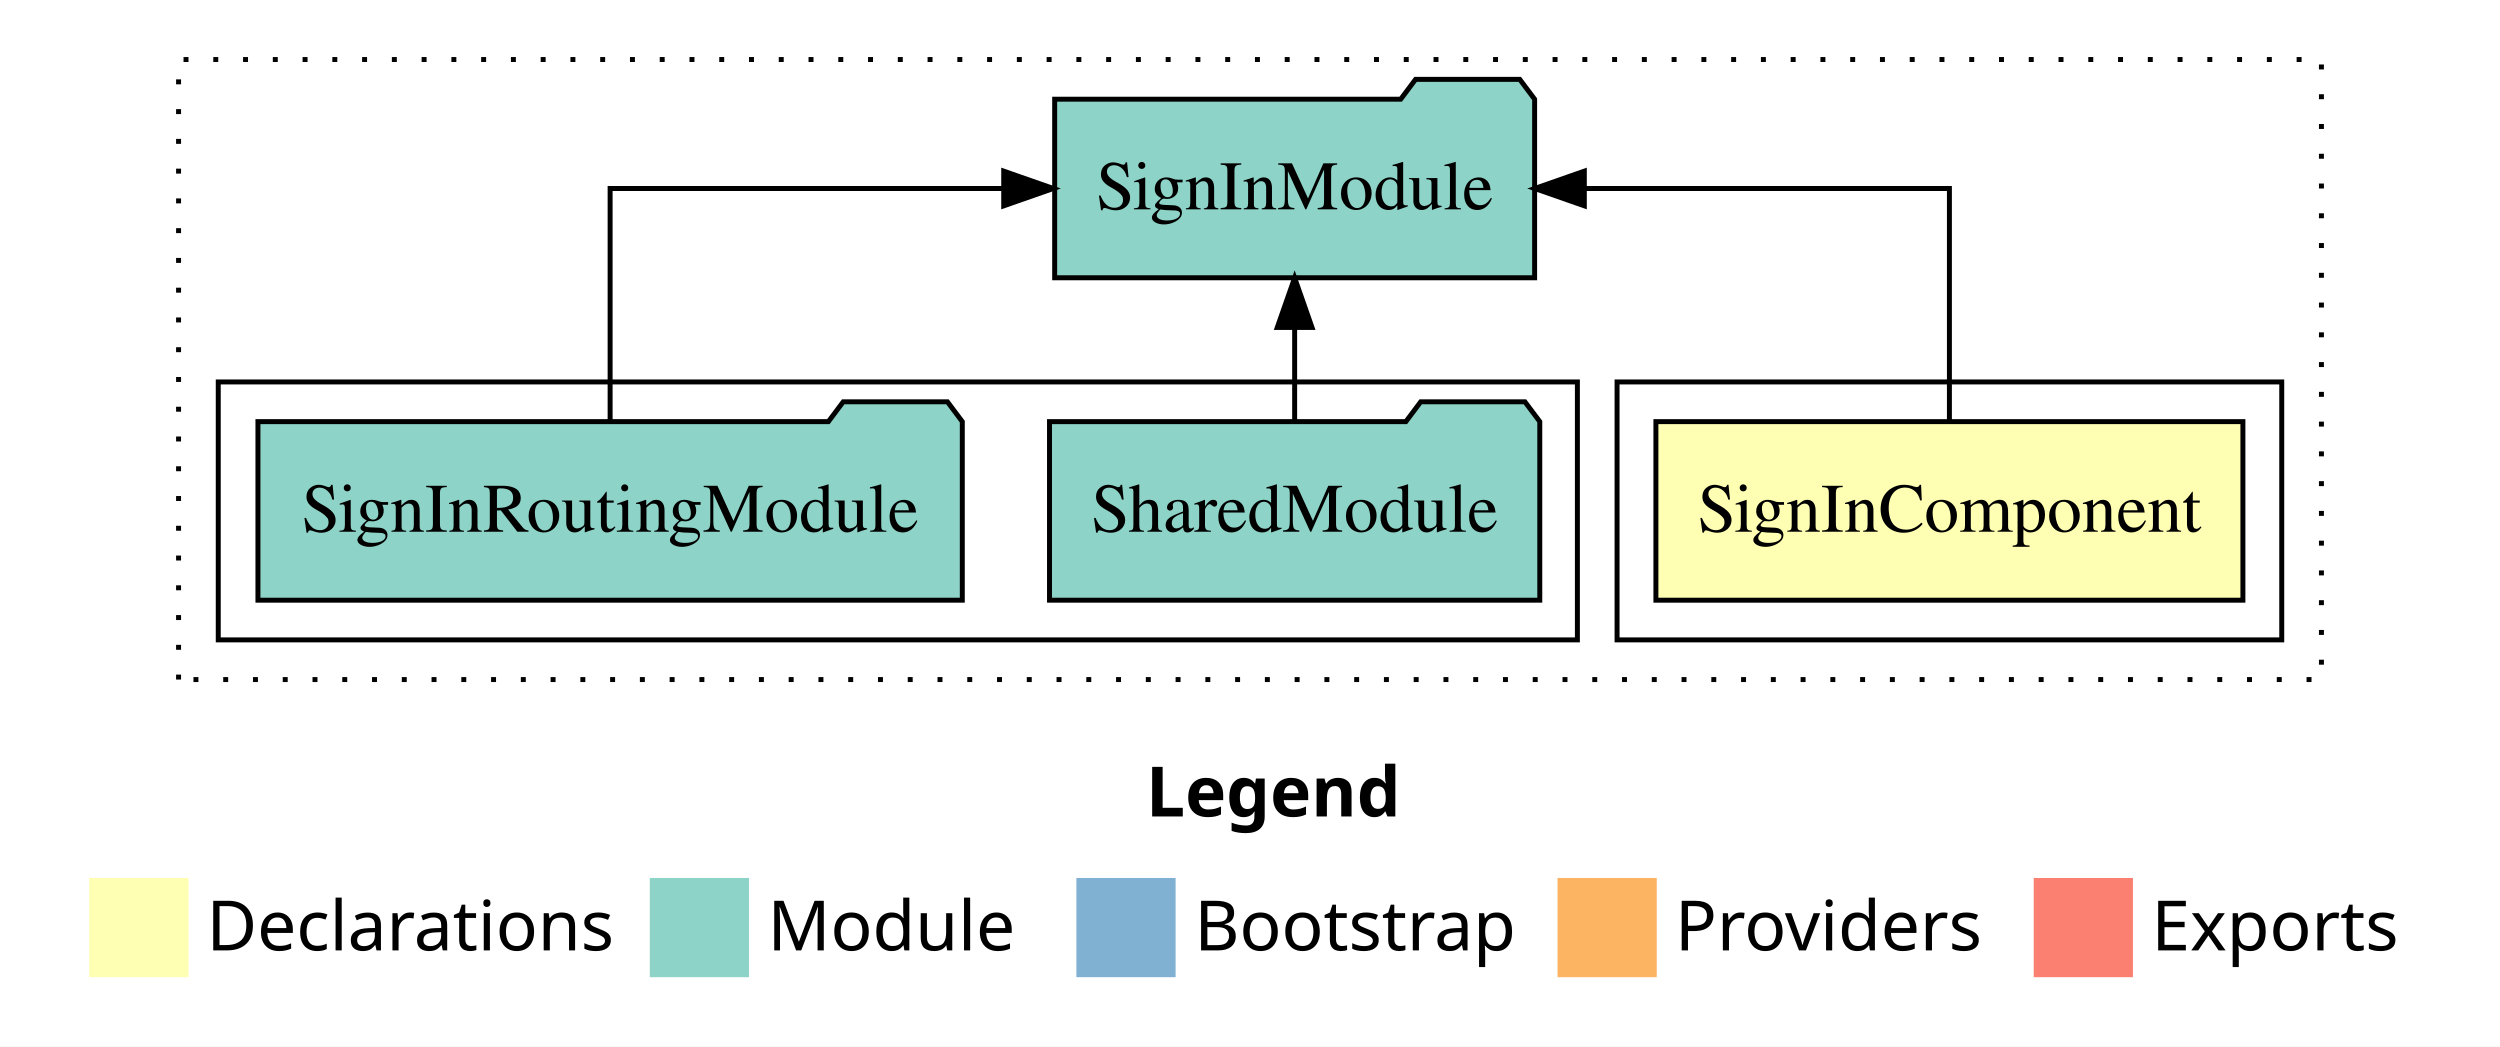
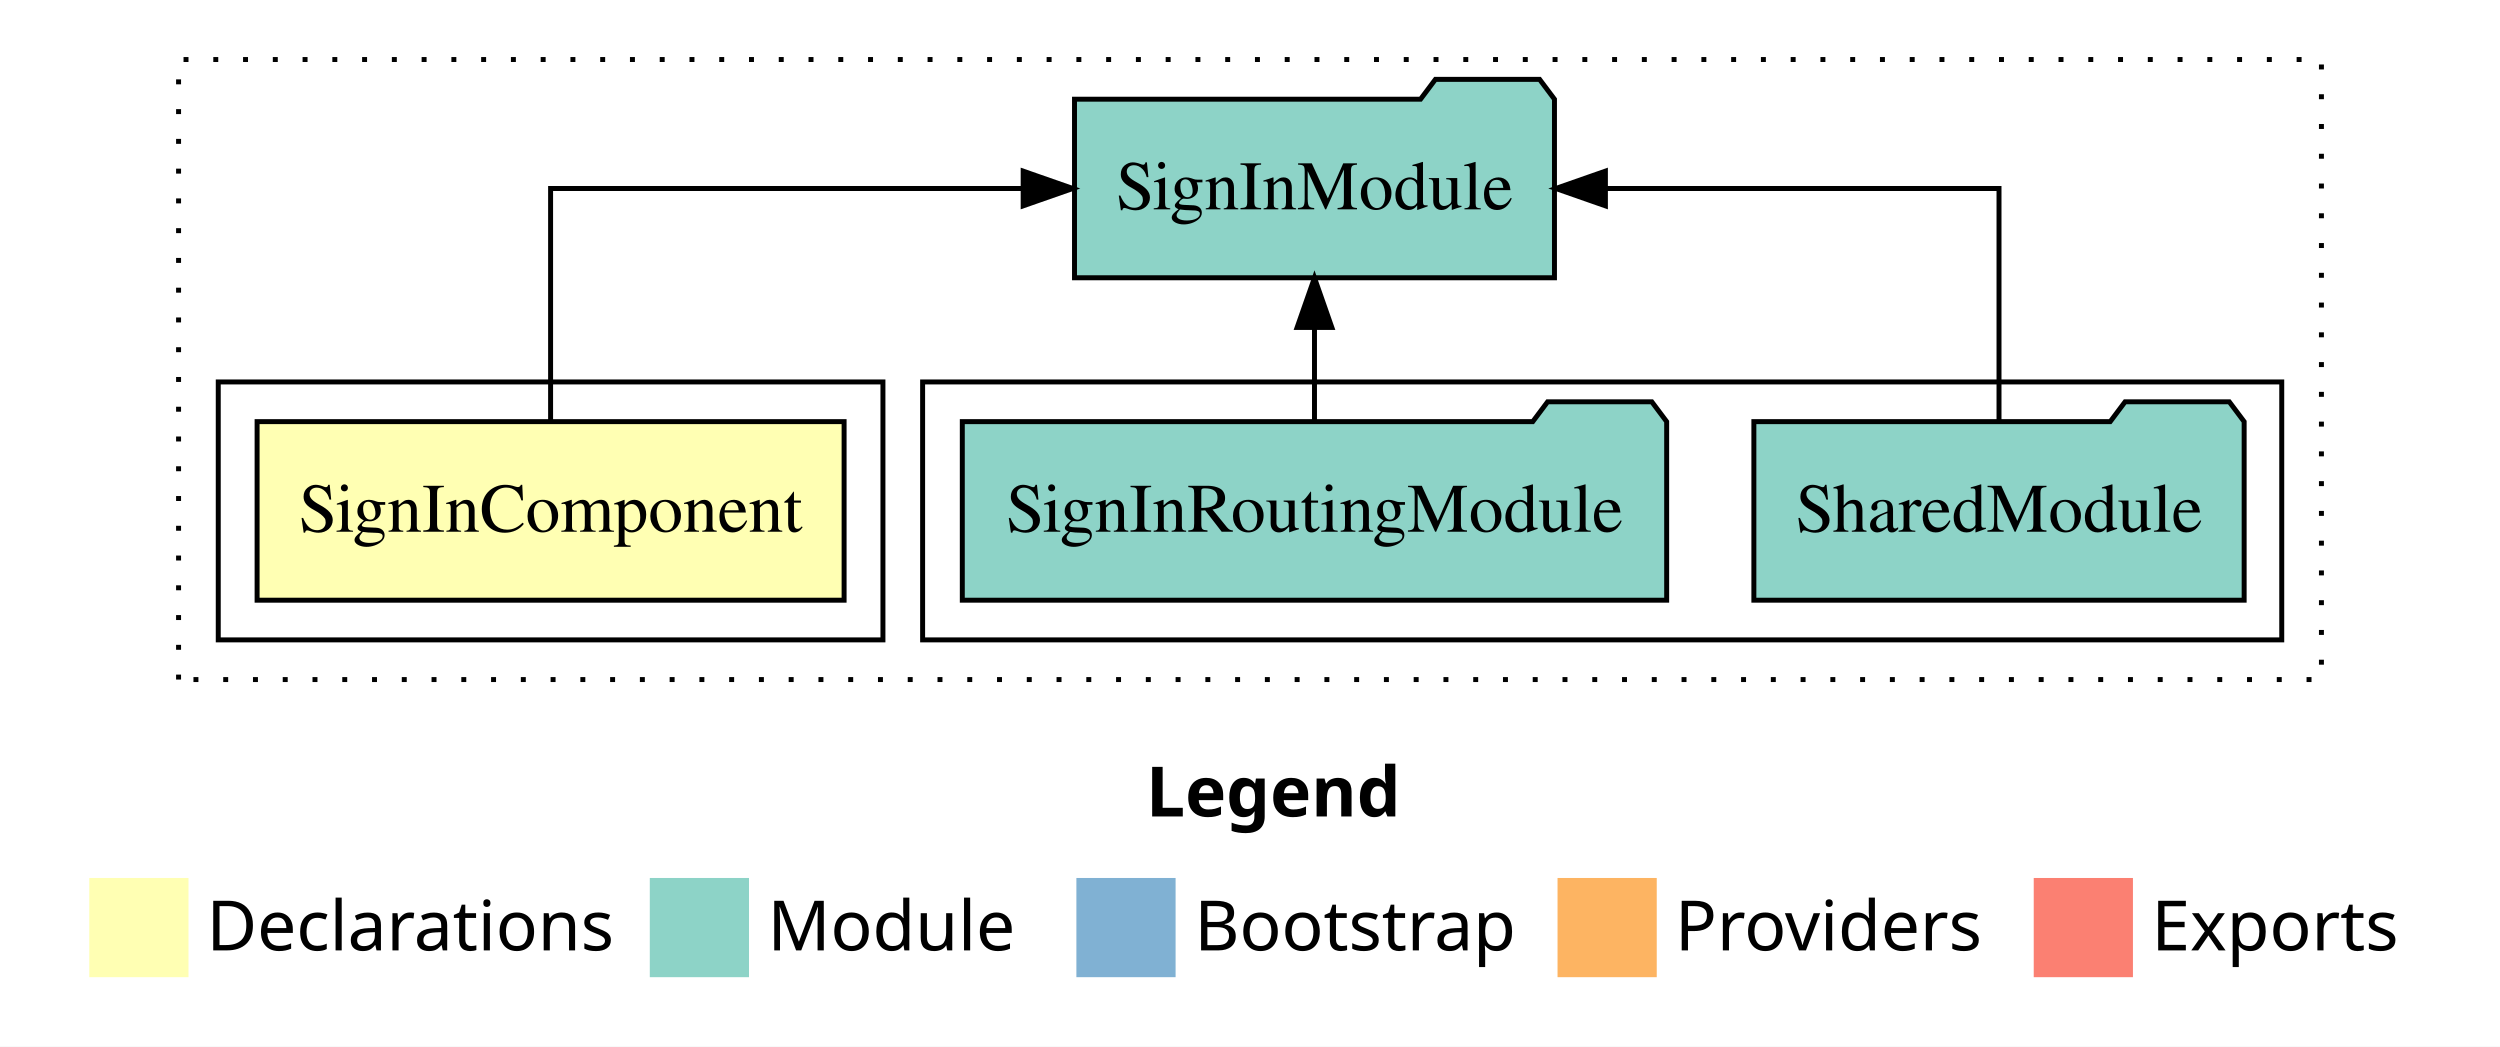
<svg xmlns="http://www.w3.org/2000/svg" width="504pt" height="211pt" viewBox="0.00 0.00 504.00 211.00">
  <g id="graph0" class="graph" transform="scale(1 1) rotate(0) translate(4 207)">
    <polygon fill="white" stroke="transparent" points="-4,4 -4,-207 500,-207 500,4 -4,4" />
    <text text-anchor="start" x="227.01" y="-42.4" font-family="Times-12" font-weight="bold" font-size="14.00">Legend</text>
    <polygon fill="#ffffb3" stroke="transparent" points="14,-10 14,-30 34,-30 34,-10 14,-10" />
    <text text-anchor="start" x="37.63" y="-15.4" font-family="Times-12" font-size="14.00">  Declarations</text>
    <polygon fill="#8dd3c7" stroke="transparent" points="127,-10 127,-30 147,-30 147,-10 127,-10" />
    <text text-anchor="start" x="150.73" y="-15.4" font-family="Times-12" font-size="14.00">  Module</text>
    <polygon fill="#80b1d3" stroke="transparent" points="213,-10 213,-30 233,-30 233,-10 213,-10" />
    <text text-anchor="start" x="236.78" y="-15.4" font-family="Times-12" font-size="14.00">  Bootstrap</text>
    <polygon fill="#fdb462" stroke="transparent" points="310,-10 310,-30 330,-30 330,-10 310,-10" />
    <text text-anchor="start" x="333.67" y="-15.4" font-family="Times-12" font-size="14.00">  Providers</text>
    <polygon fill="#fb8072" stroke="transparent" points="406,-10 406,-30 426,-30 426,-10 406,-10" />
    <text text-anchor="start" x="429.73" y="-15.4" font-family="Times-12" font-size="14.00">  Exports</text>
    <g id="clust1" class="cluster">
      <polygon fill="none" stroke="black" stroke-dasharray="1,5" points="32,-70 32,-195 464,-195 464,-70 32,-70" />
    </g>
+     <g id="clust4" class="cluster">
+       <polygon fill="none" stroke="black" points="182,-78 182,-130 456,-130 456,-78 182,-78" />
+     </g>
    <g id="clust2" class="cluster">
-       <polygon fill="none" stroke="black" points="322,-78 322,-130 456,-130 456,-78 322,-78" />
-     </g>
-     <g id="clust4" class="cluster">
-       <polygon fill="none" stroke="black" points="40,-78 40,-130 314,-130 314,-78 40,-78" />
+       <polygon fill="none" stroke="black" points="40,-78 40,-130 174,-130 174,-78 40,-78" />
    </g>
    <g id="node1" class="node">
-       <polygon fill="#ffffb3" stroke="black" points="448.17,-122 329.83,-122 329.83,-86 448.17,-86 448.17,-122" />
-       <text text-anchor="middle" x="389" y="-99.8" font-family="Times,serif" font-size="14.00">SignInComponent</text>
+       <polygon fill="#ffffb3" stroke="black" points="166.17,-122 47.83,-122 47.83,-86 166.17,-86 166.17,-122" />
+       <text text-anchor="middle" x="107" y="-99.8" font-family="Times,serif" font-size="14.00">SignInComponent</text>
    </g>
    <g id="node2" class="node">
-       <polygon fill="#8dd3c7" stroke="black" points="305.38,-187 302.38,-191 281.38,-191 278.38,-187 208.62,-187 208.62,-151 305.38,-151 305.38,-187" />
-       <text text-anchor="middle" x="257" y="-164.8" font-family="Times,serif" font-size="14.00">SignInModule</text>
+       <polygon fill="#8dd3c7" stroke="black" points="309.38,-187 306.38,-191 285.38,-191 282.38,-187 212.62,-187 212.62,-151 309.38,-151 309.38,-187" />
+       <text text-anchor="middle" x="261" y="-164.8" font-family="Times,serif" font-size="14.00">SignInModule</text>
    </g>
    <g id="edge1" class="edge">
-       <path fill="none" stroke="black" d="M389,-122.11C389,-141.34 389,-169 389,-169 389,-169 315.4,-169 315.4,-169" />
-       <polygon fill="black" stroke="black" points="315.4,-165.5 305.4,-169 315.4,-172.5 315.4,-165.5" />
+       <path fill="none" stroke="black" d="M107,-122.11C107,-141.34 107,-169 107,-169 107,-169 202.27,-169 202.27,-169" />
+       <polygon fill="black" stroke="black" points="202.27,-172.5 212.27,-169 202.27,-165.5 202.27,-172.5" />
    </g>
    <g id="node3" class="node">
-       <polygon fill="#8dd3c7" stroke="black" points="306.42,-122 303.42,-126 282.42,-126 279.42,-122 207.58,-122 207.58,-86 306.42,-86 306.42,-122" />
-       <text text-anchor="middle" x="257" y="-99.8" font-family="Times,serif" font-size="14.00">SharedModule</text>
+       <polygon fill="#8dd3c7" stroke="black" points="448.42,-122 445.42,-126 424.42,-126 421.42,-122 349.58,-122 349.58,-86 448.42,-86 448.42,-122" />
+       <text text-anchor="middle" x="399" y="-99.8" font-family="Times,serif" font-size="14.00">SharedModule</text>
    </g>
    <g id="edge2" class="edge">
-       <path fill="none" stroke="black" d="M257,-122.11C257,-122.11 257,-140.99 257,-140.99" />
-       <polygon fill="black" stroke="black" points="253.5,-140.99 257,-150.99 260.5,-140.99 253.5,-140.99" />
+       <path fill="none" stroke="black" d="M399,-122.11C399,-141.34 399,-169 399,-169 399,-169 319.65,-169 319.65,-169" />
+       <polygon fill="black" stroke="black" points="319.65,-165.5 309.65,-169 319.65,-172.5 319.65,-165.5" />
    </g>
    <g id="node4" class="node">
-       <polygon fill="#8dd3c7" stroke="black" points="190,-122 187,-126 166,-126 163,-122 48,-122 48,-86 190,-86 190,-122" />
-       <text text-anchor="middle" x="119" y="-99.8" font-family="Times,serif" font-size="14.00">SignInRoutingModule</text>
+       <polygon fill="#8dd3c7" stroke="black" points="332,-122 329,-126 308,-126 305,-122 190,-122 190,-86 332,-86 332,-122" />
+       <text text-anchor="middle" x="261" y="-99.8" font-family="Times,serif" font-size="14.00">SignInRoutingModule</text>
    </g>
    <g id="edge3" class="edge">
-       <path fill="none" stroke="black" d="M119,-122.11C119,-141.34 119,-169 119,-169 119,-169 198.35,-169 198.35,-169" />
-       <polygon fill="black" stroke="black" points="198.35,-172.5 208.35,-169 198.35,-165.5 198.35,-172.5" />
+       <path fill="none" stroke="black" d="M261,-122.11C261,-122.11 261,-140.99 261,-140.99" />
+       <polygon fill="black" stroke="black" points="257.5,-140.99 261,-150.99 264.5,-140.99 257.5,-140.99" />
    </g>
  </g>
</svg>
